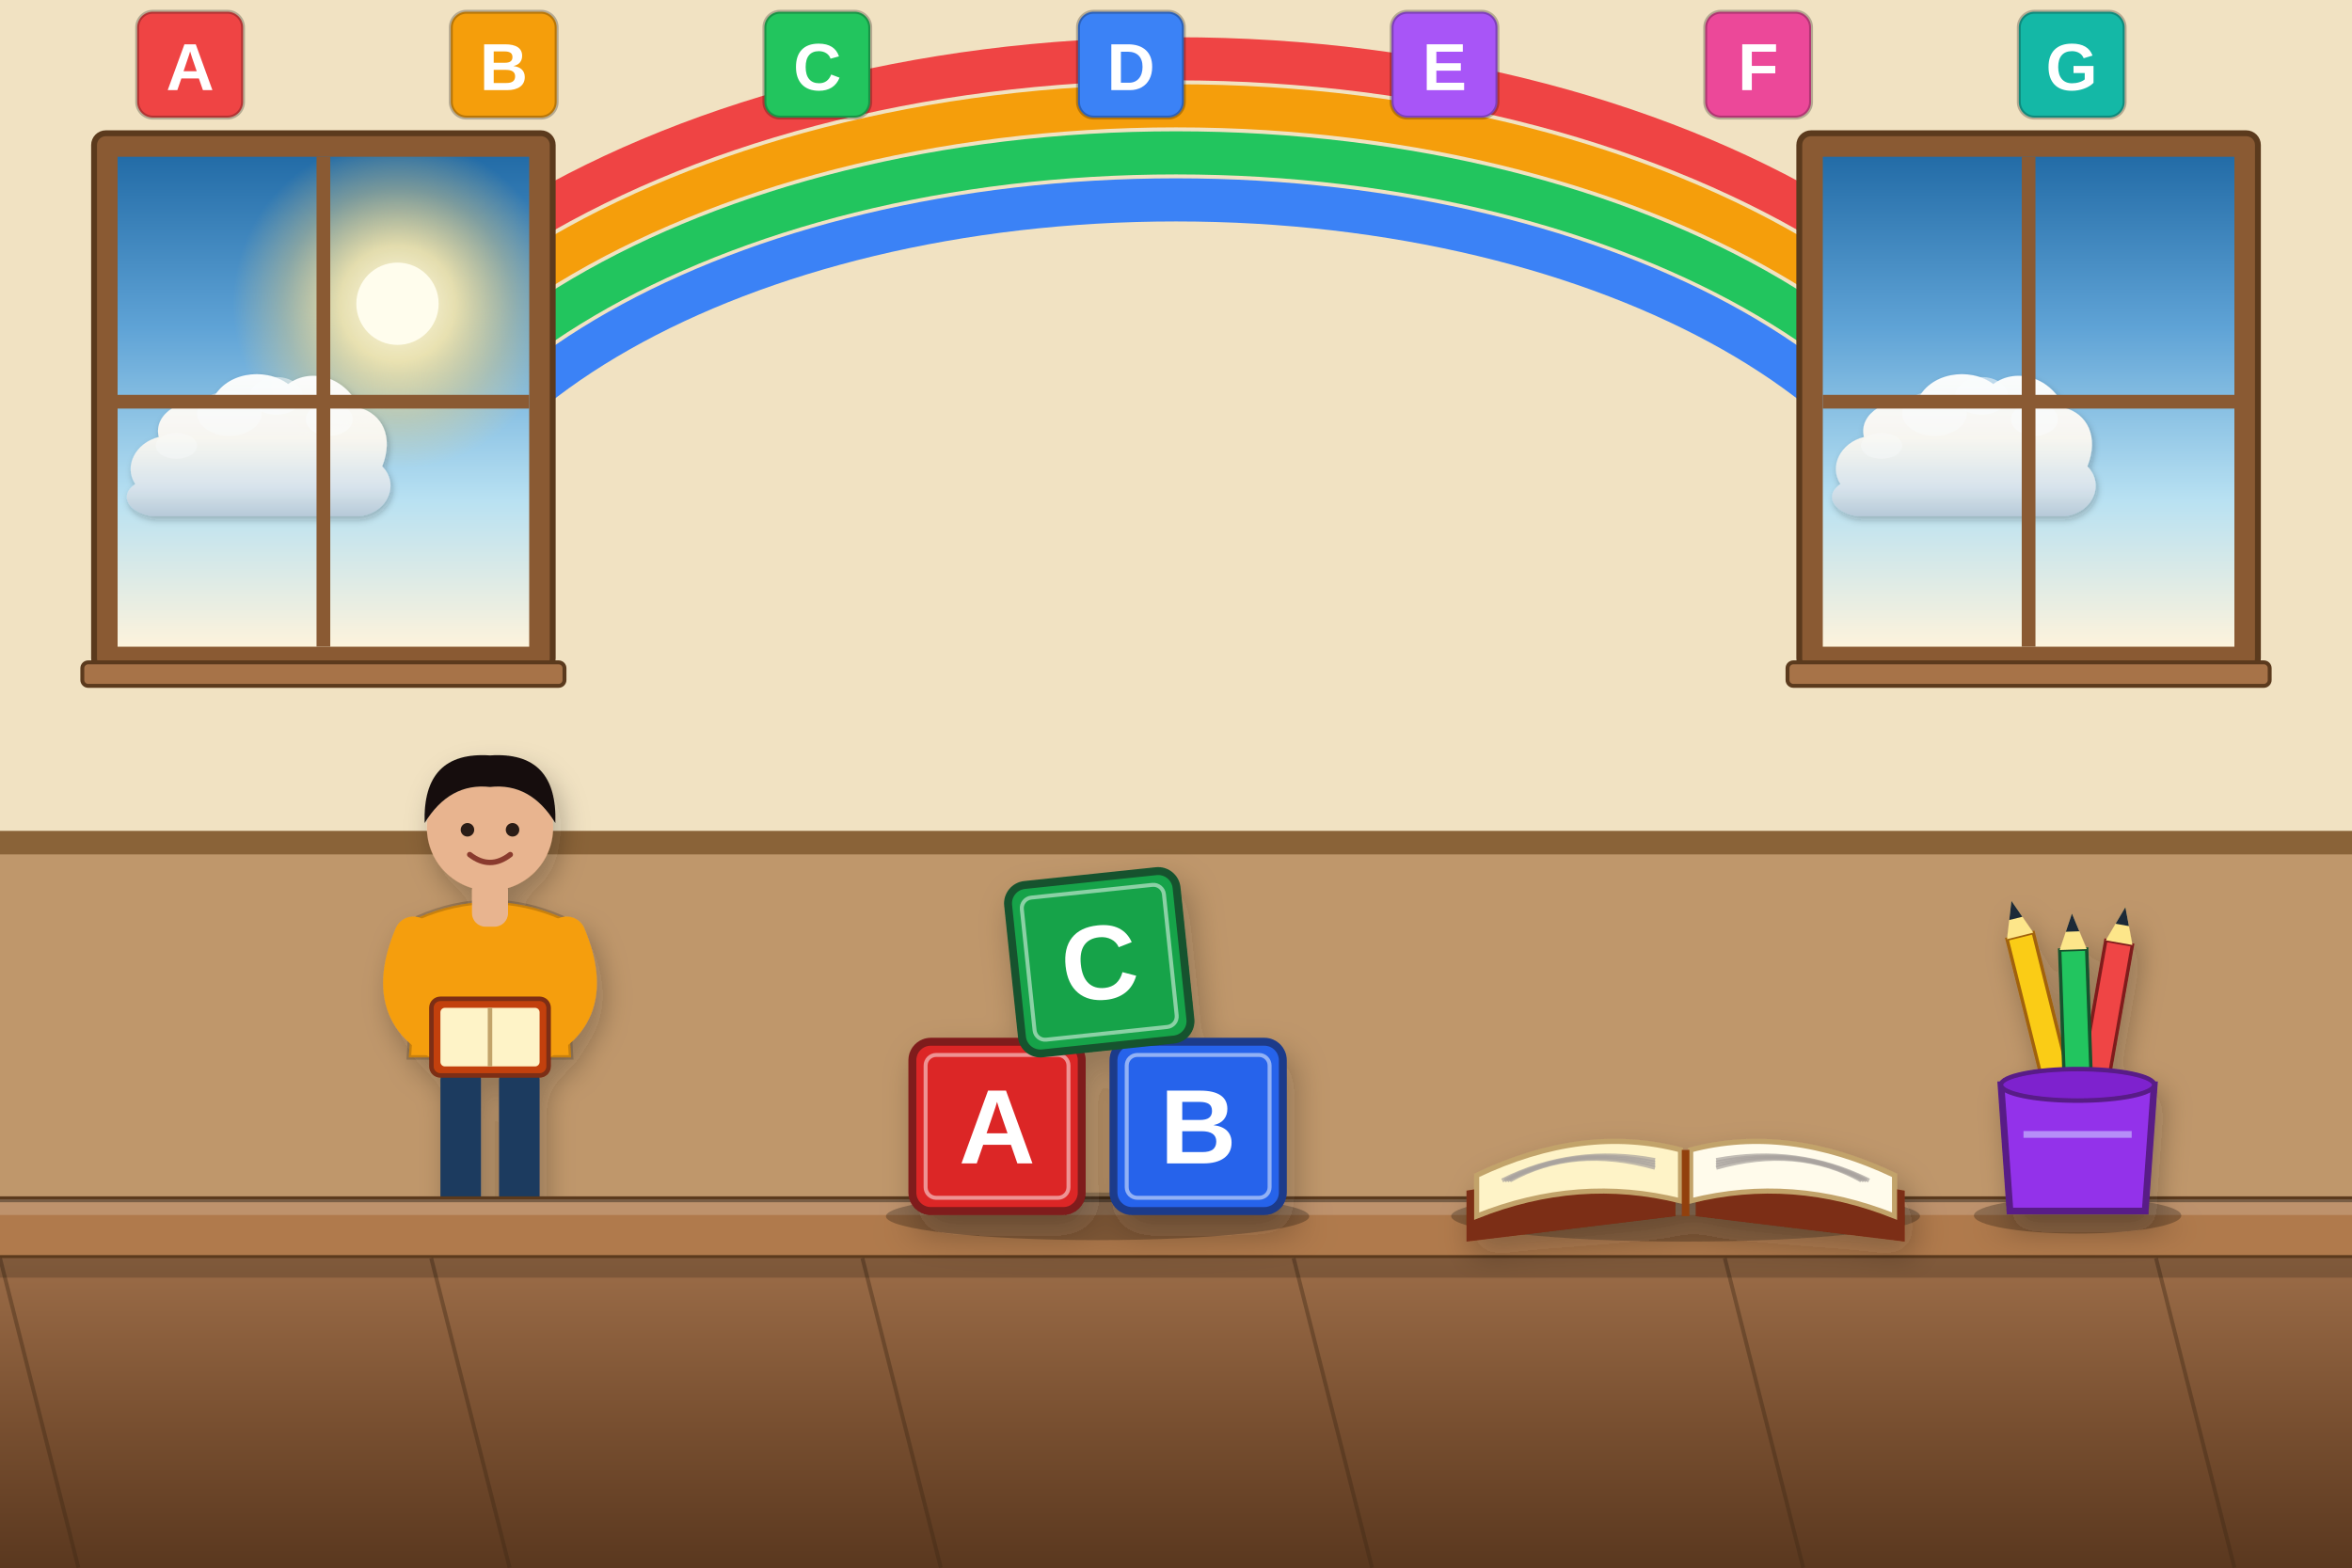
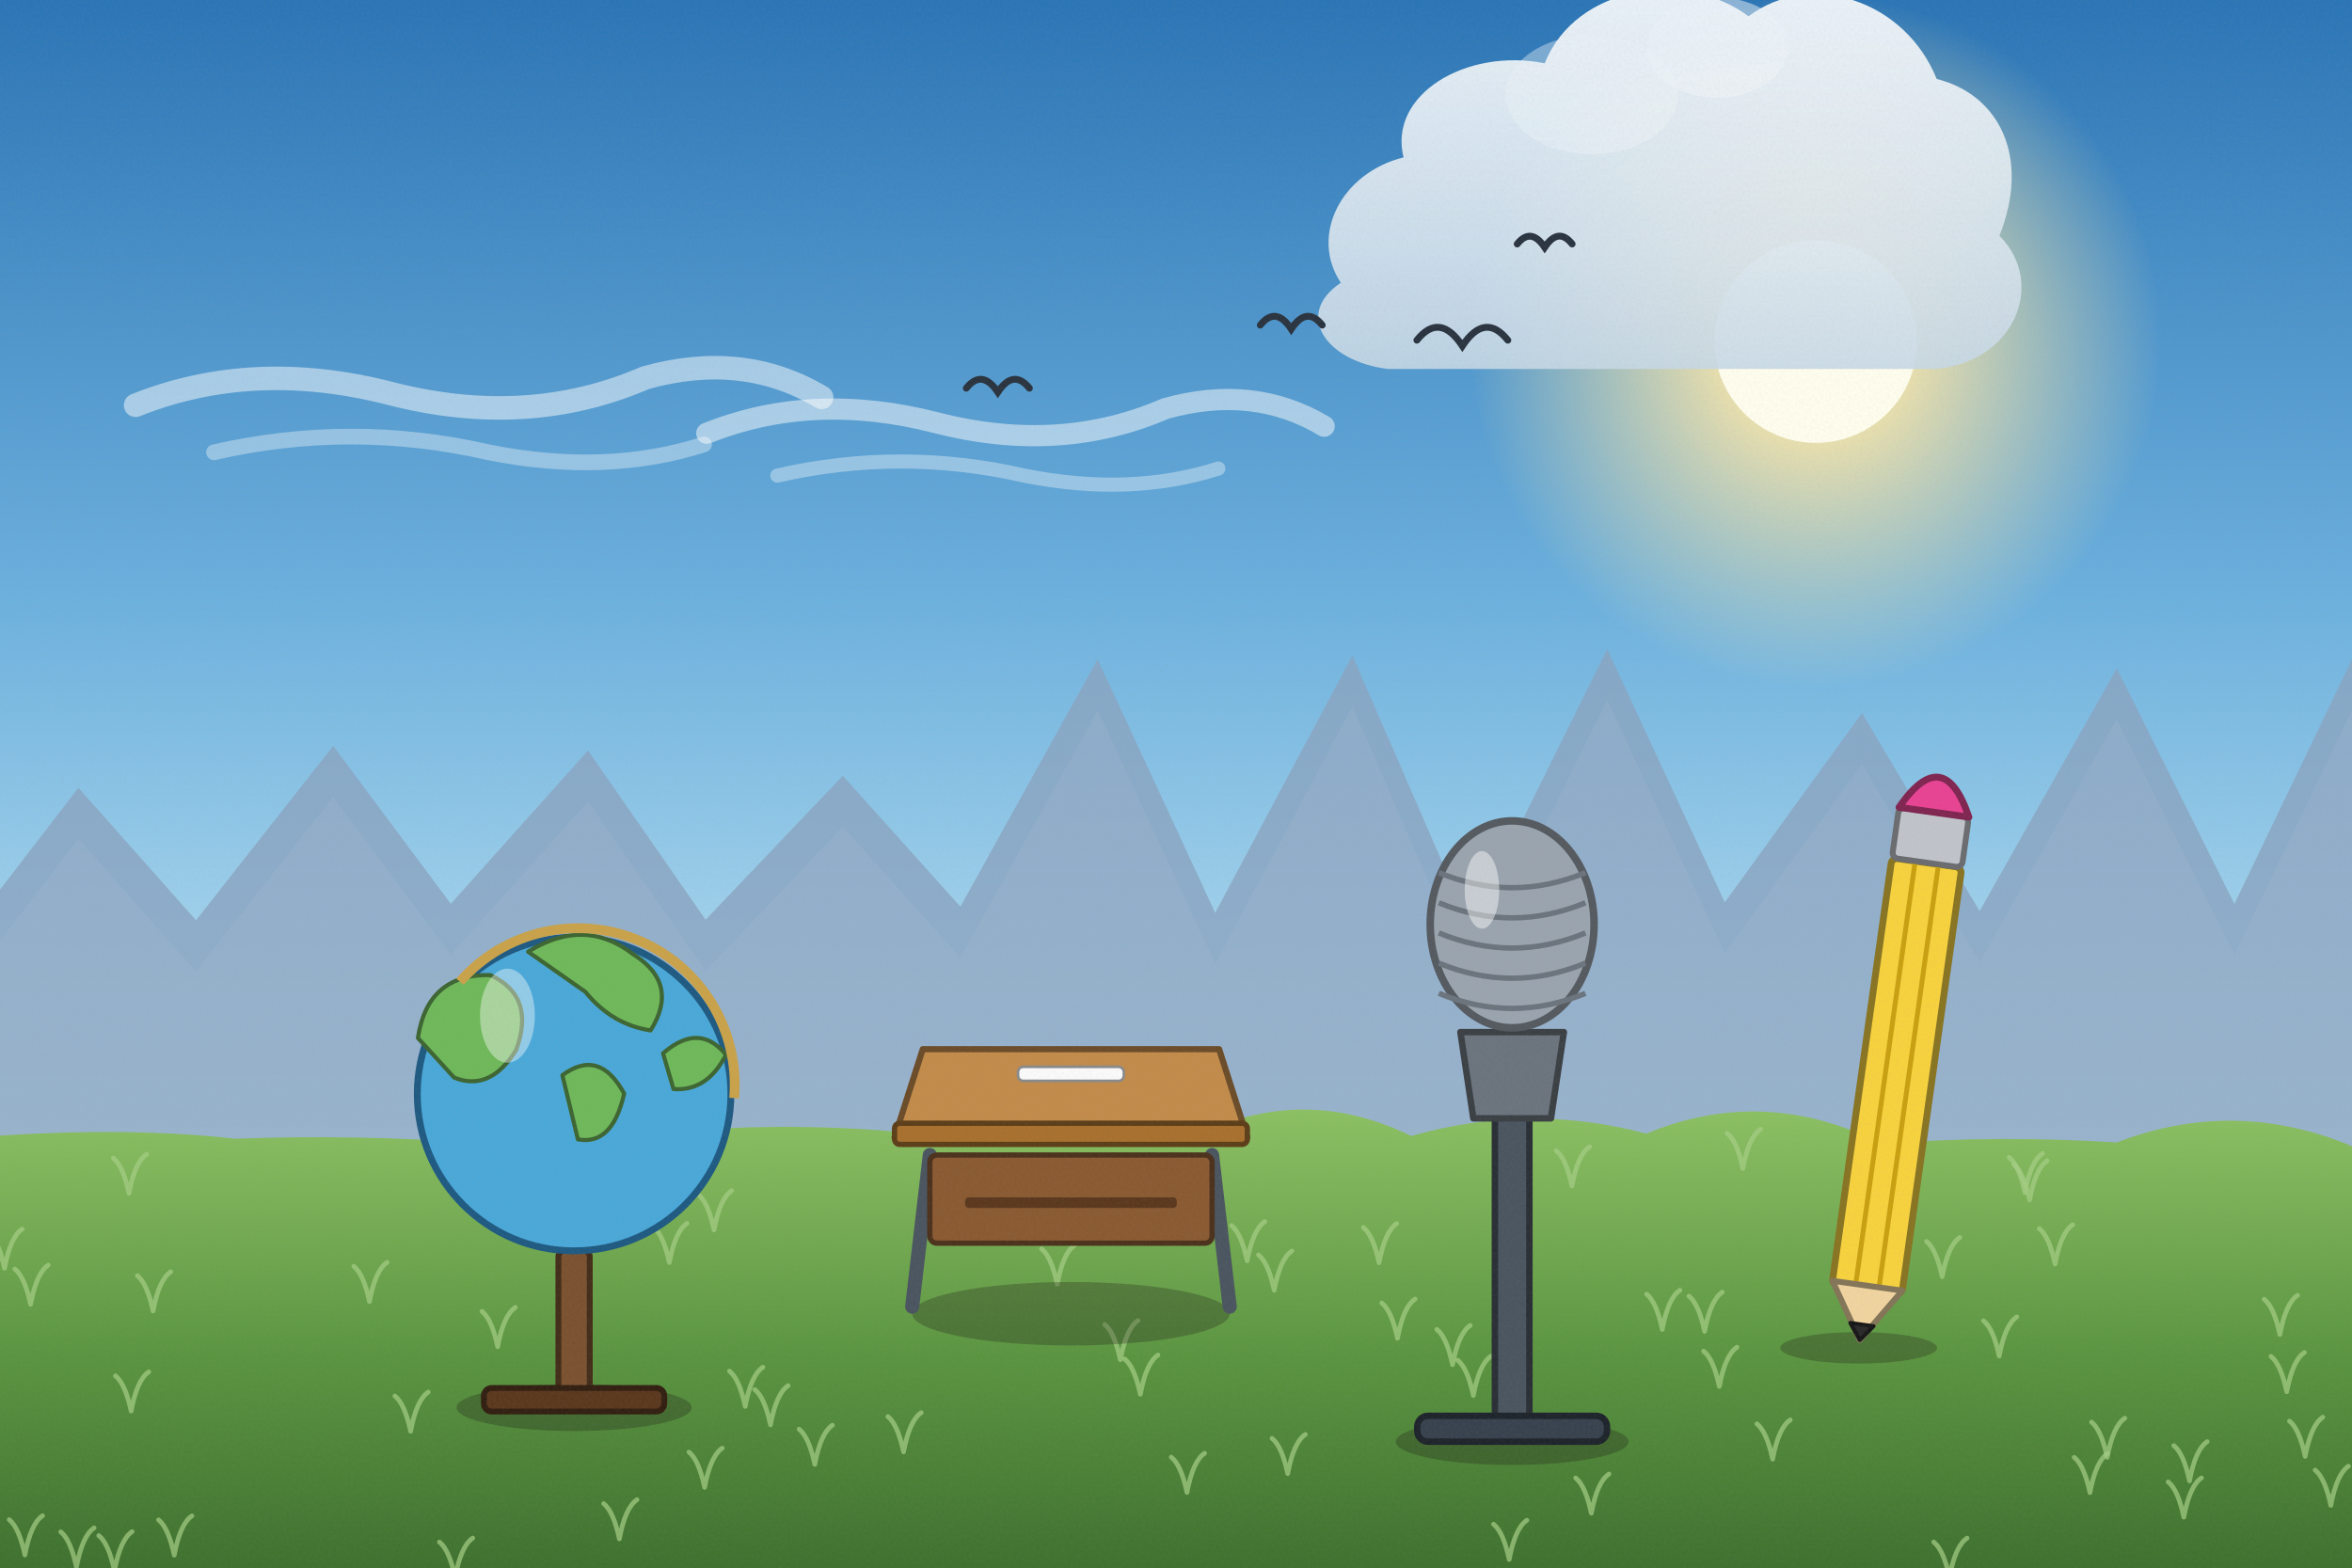
<svg xmlns="http://www.w3.org/2000/svg" viewBox="0 0 1200 800" width="1200" height="800">
  <defs>
-     <filter id="ghibliPaper" x="0%" y="0%" width="100%" height="100%">
-       <feTurbulence type="fractalNoise" baseFrequency="0.04" numOctaves="3" result="noise" seed="42" />
-       <feColorMatrix type="matrix" values="1 0 0 0 0  0 1 0 0 0  0 0 1 0 0  0 0 0 0.035 0" in="noise" result="coloredNoise" />
-       <feComposite operator="in" in2="SourceGraphic" />
-     </filter>
-     <filter id="softGlow" x="-20%" y="-20%" width="140%" height="140%">
-       <feGaussianBlur stdDeviation="8" result="blur" />
-       <feComposite in="SourceGraphic" in2="blur" operator="over" />
-     </filter>
-     <filter id="dropShadow" x="-20%" y="-20%" width="140%" height="140%">
-       <feDropShadow dx="3" dy="6" stdDeviation="6" flood-color="#141e28" flood-opacity="0.28" />
-     </filter>
-     <linearGradient id="skyDay" x1="0" y1="0" x2="0" y2="1">
-       <stop offset="0%" stop-color="#236ca7" />
-       <stop offset="35%" stop-color="#5fa3d6" />
-       <stop offset="70%" stop-color="#b8e1f2" />
-       <stop offset="100%" stop-color="#fdf3dc" />
-     </linearGradient>
-     <linearGradient id="skySunset" x1="0" y1="0" x2="0" y2="1">
-       <stop offset="0%" stop-color="#31396b" />
-       <stop offset="35%" stop-color="#73507b" />
-       <stop offset="65%" stop-color="#cb6b5c" />
-       <stop offset="85%" stop-color="#f29e5a" />
-       <stop offset="100%" stop-color="#fedaa2" />
-     </linearGradient>
-     <linearGradient id="skyDusk" x1="0" y1="0" x2="0" y2="1">
-       <stop offset="0%" stop-color="#121832" />
-       <stop offset="40%" stop-color="#262f56" />
-       <stop offset="70%" stop-color="#4e3d64" />
-       <stop offset="90%" stop-color="#915264" />
-       <stop offset="100%" stop-color="#d6846c" />
-     </linearGradient>
-     <linearGradient id="cloudBodyDay" x1="0" y1="0" x2="0" y2="1">
-       <stop offset="0%" stop-color="#ffffff" />
-       <stop offset="45%" stop-color="#fcf8f0" />
-       <stop offset="80%" stop-color="#d9e4ec" />
-       <stop offset="100%" stop-color="#b6c8d7" />
-     </linearGradient>
-     <linearGradient id="cloudBodySunset" x1="0" y1="0" x2="0" y2="1">
-       <stop offset="0%" stop-color="#fff5e6" />
-       <stop offset="40%" stop-color="#fbd0a5" />
-       <stop offset="75%" stop-color="#cf8ca0" />
-       <stop offset="100%" stop-color="#7e607c" />
-     </linearGradient>
-     <radialGradient id="sunGlowDay" cx="50%" cy="50%" r="50%">
-       <stop offset="0%" stop-color="#fffced" stop-opacity="1" />
-       <stop offset="35%" stop-color="#ffebaa" stop-opacity="0.85" />
-       <stop offset="70%" stop-color="#ffd573" stop-opacity="0.35" />
-       <stop offset="100%" stop-color="#ffd573" stop-opacity="0" />
-     </radialGradient>
-     <radialGradient id="sunGlowSunset" cx="50%" cy="50%" r="50%">
-       <stop offset="0%" stop-color="#fff8db" stop-opacity="1" />
-       <stop offset="30%" stop-color="#ffb753" stop-opacity="0.9" />
-       <stop offset="65%" stop-color="#f46e45" stop-opacity="0.4" />
-       <stop offset="100%" stop-color="#e04a43" stop-opacity="0" />
-     </radialGradient>
-     <linearGradient id="hillDistant" x1="0" y1="0" x2="0" y2="1">
-       <stop offset="0%" stop-color="#6e94a8" />
-       <stop offset="100%" stop-color="#93b9c7" />
-     </linearGradient>
-     <linearGradient id="hillMid" x1="0" y1="0" x2="0" y2="1">
-       <stop offset="0%" stop-color="#4a7c4f" />
-       <stop offset="50%" stop-color="#3c6a40" />
-       <stop offset="100%" stop-color="#2d5231" />
-     </linearGradient>
-     <linearGradient id="hillNear" x1="0" y1="0" x2="0" y2="1">
-       <stop offset="0%" stop-color="#699e4c" />
-       <stop offset="60%" stop-color="#4c7e33" />
-       <stop offset="100%" stop-color="#2f5720" />
-     </linearGradient>
-     <linearGradient id="woodTone" x1="0" y1="0" x2="0" y2="1">
-       <stop offset="0%" stop-color="#9c6d48" />
-       <stop offset="50%" stop-color="#784f30" />
-       <stop offset="100%" stop-color="#55341c" />
-     </linearGradient>
-     <linearGradient id="brassTone" x1="0" y1="0" x2="1" y2="1">
-       <stop offset="0%" stop-color="#ffe699" />
-       <stop offset="35%" stop-color="#d9a536" />
-       <stop offset="70%" stop-color="#996c14" />
-       <stop offset="100%" stop-color="#5e4007" />
+     <linearGradient id="woodTone" x1="0" y1="0" x2="1" y2="0">
+       <stop offset="0" stop-color="#a77649" />
+       <stop offset=".5" stop-color="#7d5231" />
+       <stop offset="1" stop-color="#5a381e" />
    </linearGradient>
    <linearGradient id="stoneTone" x1="0" y1="0" x2="0" y2="1">
-       <stop offset="0%" stop-color="#c5beb3" />
-       <stop offset="60%" stop-color="#999184" />
-       <stop offset="100%" stop-color="#6c6458" />
+       <stop offset="0" stop-color="#c5beb3" />
+       <stop offset="1" stop-color="#7c7468" />
    </linearGradient>
-     <linearGradient id="waterTone" x1="0" y1="0" x2="0" y2="1">
-       <stop offset="0%" stop-color="#47a5be" />
-       <stop offset="50%" stop-color="#2a7796" />
-       <stop offset="100%" stop-color="#144d6a" />
+     <filter id="softShadow" x="-20%" y="-20%" width="140%" height="140%">
+       <feDropShadow dx="2" dy="5" stdDeviation="4" flood-color="#1b1a14" flood-opacity=".25" />
+     </filter>
+     <filter id="grain" x="0" y="0" width="100%" height="100%">
+       <feTurbulence type="fractalNoise" baseFrequency=".7" numOctaves="2" seed="11" />
+       <feColorMatrix type="matrix" values="0 0 0 0 .34  0 0 0 0 .34  0 0 0 0 .32  0 0 0 .22 -.07" />
+     </filter>
+     <linearGradient id="skyMain" x1="0" y1="0" x2="0" y2="1">
+       <stop offset="0" stop-color="#2a74b5" />
+       <stop offset=".38" stop-color="#6bb0de" />
+       <stop offset=".72" stop-color="#bfe4f3" />
+       <stop offset="1" stop-color="#fdf3dc" />
+     </linearGradient>
+     <linearGradient id="cloudG" x1="0" y1="0" x2="0" y2="1">
+       <stop offset="0" stop-color="#ffffff" />
+       <stop offset="1" stop-color="#c7d8e6" />
+     </linearGradient>
+     <radialGradient id="sunG">
+       <stop offset="0" stop-color="#fffded" />
+       <stop offset=".3" stop-color="#ffe9a8" stop-opacity=".85" />
+       <stop offset="1" stop-color="#ffe9a8" stop-opacity="0" />
+     </radialGradient>
+     <linearGradient id="gndG" x1="0" y1="0" x2="0" y2="1">
+       <stop offset="0" stop-color="#8cc063" />
+       <stop offset=".5" stop-color="#5a9440" />
+       <stop offset="1" stop-color="#3a6a2c" />
    </linearGradient>
  </defs>
-   <rect width="1200" height="800" fill="#f1e2c2" />
-   <rect x="0" y="430" width="1200" height="190" fill="#b68a5c" opacity="0.85" />
-   <rect x="0" y="424" width="1200" height="12" fill="#8a6338" />
-   <path d="M120,330 A480,300 0 0 1 1080,330" stroke="#ef4444" stroke-width="22" fill="none" />
-   <path d="M146,330 A454,276 0 0 1 1054,330" stroke="#f59e0b" stroke-width="22" fill="none" />
-   <path d="M172,330 A428,252 0 0 1 1028,330" stroke="#22c55e" stroke-width="22" fill="none" />
-   <path d="M198,330 A402,228 0 0 1 1002,330" stroke="#3b82f6" stroke-width="22" fill="none" />
-   <rect x="70" y="6" width="54" height="54" rx="8" fill="#ef4444" stroke="rgba(0,0,0,.25)" stroke-width="2" />
-   <text x="97" y="46" text-anchor="middle" font-family="Arial, Helvetica, sans-serif" font-weight="bold" font-size="34" fill="#fff">A</text>
-   <rect x="230" y="6" width="54" height="54" rx="8" fill="#f59e0b" stroke="rgba(0,0,0,.25)" stroke-width="2" />
-   <text x="257" y="46" text-anchor="middle" font-family="Arial, Helvetica, sans-serif" font-weight="bold" font-size="34" fill="#fff">B</text>
-   <rect x="390" y="6" width="54" height="54" rx="8" fill="#22c55e" stroke="rgba(0,0,0,.25)" stroke-width="2" />
-   <text x="417" y="46" text-anchor="middle" font-family="Arial, Helvetica, sans-serif" font-weight="bold" font-size="34" fill="#fff">C</text>
-   <rect x="550" y="6" width="54" height="54" rx="8" fill="#3b82f6" stroke="rgba(0,0,0,.25)" stroke-width="2" />
-   <text x="577" y="46" text-anchor="middle" font-family="Arial, Helvetica, sans-serif" font-weight="bold" font-size="34" fill="#fff">D</text>
-   <rect x="710" y="6" width="54" height="54" rx="8" fill="#a855f7" stroke="rgba(0,0,0,.25)" stroke-width="2" />
-   <text x="737" y="46" text-anchor="middle" font-family="Arial, Helvetica, sans-serif" font-weight="bold" font-size="34" fill="#fff">E</text>
-   <rect x="870" y="6" width="54" height="54" rx="8" fill="#ec4899" stroke="rgba(0,0,0,.25)" stroke-width="2" />
-   <text x="897" y="46" text-anchor="middle" font-family="Arial, Helvetica, sans-serif" font-weight="bold" font-size="34" fill="#fff">F</text>
-   <rect x="1030" y="6" width="54" height="54" rx="8" fill="#14b8a6" stroke="rgba(0,0,0,.25)" stroke-width="2" />
-   <text x="1057" y="46" text-anchor="middle" font-family="Arial, Helvetica, sans-serif" font-weight="bold" font-size="34" fill="#fff">G</text>
-   <rect x="48" y="68" width="234" height="274" rx="6" fill="#8a5a33" stroke="#5b3a1d" stroke-width="3" />
-   <clipPath id="wclip1">
-     <rect x="60" y="80" width="210" height="250" />
-   </clipPath>
-   <g clip-path="url(#wclip1)">
-     <rect x="60" y="80" width="210" height="250" fill="url(#skyDay)" />
-     <circle cx="202.8" cy="155" r="84" fill="url(#sunGlowDay)" />
-     <circle cx="202.8" cy="155" r="21" fill="#fffded" />
-     <g transform="translate(123,235) scale(0.3)">
-       <g transform="translate(0, 0) scale(1)" opacity="0.95">
-         <path d="M-180,40        C-200,10 -180,-30 -140,-40        C-150,-80 -100,-110 -50,-100        C-30,-150 40,-160 80,-130        C120,-160 180,-140 200,-90        C240,-80 260,-40 240,10        C270,40 250,90 200,95        L-150,95        C-190,90 -210,60 -180,40 Z" fill="url(#cloudBodyDay)" filter="url(#dropShadow)" />
-         <ellipse cx="60" cy="-110" rx="45" ry="32" fill="#ffffff" opacity="0.55" />
-         <ellipse cx="-20" cy="-80" rx="55" ry="38" fill="#ffffff" opacity="0.45" />
-         <ellipse cx="150" cy="-70" rx="40" ry="28" fill="#ffffff" opacity="0.5" />
-         <ellipse cx="-110" cy="-25" rx="35" ry="22" fill="#ffffff" opacity="0.35" />
+   <rect width="1200" height="800" fill="url(#skyMain)" />
+   <g>
+     <circle cx="926.4" cy="174.3" r="175.78" fill="url(#sunG)" />
+     <circle cx="926.4" cy="174.3" r="51.7" fill="#fffded" />
+   </g>
+   <g transform="translate(229.2,196.8) scale(1)" opacity="0.9">
+     <path d="M-160,10 Q-100,-14 -30,4 Q40,22 100,-4 Q150,-18 190,6" stroke="#fff" stroke-width="12" stroke-linecap="round" fill="none" opacity=".55" />
+     <path d="M-120,34 Q-50,18 20,34 Q80,46 130,30" stroke="#fff" stroke-width="8" stroke-linecap="round" fill="none" opacity=".4" />
+   </g>
+   <g transform="translate(504.6,212.1) scale(0.9)" opacity="0.9">
+     <path d="M-160,10 Q-100,-14 -30,4 Q40,22 100,-4 Q150,-18 190,6" stroke="#fff" stroke-width="12" stroke-linecap="round" fill="none" opacity=".55" />
+     <path d="M-120,34 Q-50,18 20,34 Q80,46 130,30" stroke="#fff" stroke-width="8" stroke-linecap="round" fill="none" opacity=".4" />
+   </g>
+   <g transform="translate(828.1,112.3) scale(0.8)" opacity="0.9">
+     <path d="M-180,40 C-200,10 -180,-30 -140,-40 C-150,-80 -100,-110 -50,-100 C-30,-150 40,-160 80,-130 C120,-160 180,-140 200,-90 C240,-80 260,-40 240,10 C270,40 250,90 200,95 L-150,95 C-190,90 -210,60 -180,40 Z" fill="url(#cloudG)" />
+     <ellipse cx="60" cy="-110" rx="45" ry="32" fill="#fff" opacity=".5" />
+     <ellipse cx="-20" cy="-80" rx="55" ry="38" fill="#fff" opacity=".4" />
+   </g>
+   <path d="M-20,600 L-20,480 L40,401.994 L100,469.608 L170,380.629 L230,461.226 L300,382.998 L360,469.345 L430,395.87 L490,462.656 L560,336.398 L620,465.846 L690,334.45 L750,472.563 L820,331.229 L880,460.469 L950,363.821 L1010,464.919 L1080,341.045 L1140,461.282 L1210,315.655 L1270,474.277 L1240,600 Z" fill="#8aa4c0" opacity=".8" />
+   <path d="M-20,600 L-20,480 L40,401.994 L100,469.608 L170,380.629 L230,461.226 L300,382.998 L360,469.345 L430,395.87 L490,462.656 L560,336.398 L620,465.846 L690,334.45 L750,472.563 L820,331.229 L880,460.469 L950,363.821 L1010,464.919 L1080,341.045 L1140,461.282 L1210,315.655 L1270,474.277 L1240,600 Z" fill="#abbed2" opacity=".18" transform="translate(0,26)" />
+   <g>
+     <path d="M-20,581 Q60,574.3 120,581.1 Q180,578.9 240,583 Q300,567.4 360,576.3 Q420,572.6 480,579.8 Q540,567.5 600,585 Q660,550.3 720,579.7 Q780,562.6 840,578.5 Q900,553.6 960,583.6 Q1020,579.2 1080,583 Q1140,559.9 1200,584.9 Q1260,552.7 1320,577.2 L1240,820 L-20,820 Z" fill="url(#gndG)" />
+     <path d="M1035.5,612.3 q-3,-14 -8,-18 M1035.5,612.3 q3,-16 9,-20" stroke="#a5ce85" stroke-width="2.4" fill="none" stroke-linecap="round" opacity=".7" />
+     <path d="M65.8,609 q-3,-14 -8,-18 M65.8,609 q3,-16 9,-20" stroke="#a5ce85" stroke-width="2.4" fill="none" stroke-linecap="round" opacity=".7" />
+     <path d="M848.1,678.4 q-3,-14 -8,-18 M848.1,678.4 q3,-16 9,-20" stroke="#a5ce85" stroke-width="2.4" fill="none" stroke-linecap="round" opacity=".7" />
+     <path d="M650.1,658.4 q-3,-14 -8,-18 M650.1,658.4 q3,-16 9,-20" stroke="#a5ce85" stroke-width="2.4" fill="none" stroke-linecap="round" opacity=".7" />
+     <path d="M741.1,696.4 q-3,-14 -8,-18 M741.1,696.4 q3,-16 9,-20" stroke="#a5ce85" stroke-width="2.4" fill="none" stroke-linecap="round" opacity=".7" />
+     <path d="M1114.2,774.2 q-3,-14 -8,-18 M1114.2,774.2 q3,-16 9,-20" stroke="#a5ce85" stroke-width="2.4" fill="none" stroke-linecap="round" opacity=".7" />
+     <path d="M771.7,662.9 q-3,-14 -8,-18 M771.7,662.9 q3,-16 9,-20" stroke="#a5ce85" stroke-width="2.4" fill="none" stroke-linecap="round" opacity=".7" />
+     <path d="M657,752 q-3,-14 -8,-18 M657,752 q3,-16 9,-20" stroke="#a5ce85" stroke-width="2.4" fill="none" stroke-linecap="round" opacity=".7" />
+     <path d="M811.9,772.2 q-3,-14 -8,-18 M811.9,772.2 q3,-16 9,-20" stroke="#a5ce85" stroke-width="2.4" fill="none" stroke-linecap="round" opacity=".7" />
+     <path d="M232.2,804.9 q-3,-14 -8,-18 M232.2,804.9 q3,-16 9,-20" stroke="#a5ce85" stroke-width="2.4" fill="none" stroke-linecap="round" opacity=".7" />
+     <path d="M990.9,651.5 q-3,-14 -8,-18 M990.9,651.5 q3,-16 9,-20" stroke="#a5ce85" stroke-width="2.4" fill="none" stroke-linecap="round" opacity=".7" />
+     <path d="M15.6,665.6 q-3,-14 -8,-18 M15.6,665.6 q3,-16 9,-20" stroke="#a5ce85" stroke-width="2.4" fill="none" stroke-linecap="round" opacity=".7" />
+     <path d="M58.4,801.6 q-3,-14 -8,-18 M58.4,801.6 q3,-16 9,-20" stroke="#a5ce85" stroke-width="2.4" fill="none" stroke-linecap="round" opacity=".7" />
+     <path d="M539.4,655.3 q-3,-14 -8,-18 M539.4,655.3 q3,-16 9,-20" stroke="#a5ce85" stroke-width="2.4" fill="none" stroke-linecap="round" opacity=".7" />
+     <path d="M415.7,747.3 q-3,-14 -8,-18 M415.7,747.3 q3,-16 9,-20" stroke="#a5ce85" stroke-width="2.4" fill="none" stroke-linecap="round" opacity=".7" />
+     <path d="M12.7,793.5 q-3,-14 -8,-18 M12.7,793.5 q3,-16 9,-20" stroke="#a5ce85" stroke-width="2.4" fill="none" stroke-linecap="round" opacity=".7" />
+     <path d="M904.4,744.6 q-3,-14 -8,-18 M904.4,744.6 q3,-16 9,-20" stroke="#a5ce85" stroke-width="2.4" fill="none" stroke-linecap="round" opacity=".7" />
+     <path d="M703.6,644.4 q-3,-14 -8,-18 M703.6,644.4 q3,-16 9,-20" stroke="#a5ce85" stroke-width="2.4" fill="none" stroke-linecap="round" opacity=".7" />
+     <path d="M571.6,693.9 q-3,-14 -8,-18 M571.6,693.9 q3,-16 9,-20" stroke="#a5ce85" stroke-width="2.4" fill="none" stroke-linecap="round" opacity=".7" />
+     <path d="M889.2,596.3 q-3,-14 -8,-18 M889.2,596.3 q3,-16 9,-20" stroke="#a5ce85" stroke-width="2.4" fill="none" stroke-linecap="round" opacity=".7" />
+     <path d="M1189.2,768.2 q-3,-14 -8,-18 M1189.2,768.2 q3,-16 9,-20" stroke="#a5ce85" stroke-width="2.4" fill="none" stroke-linecap="round" opacity=".7" />
+     <path d="M188.5,664.2 q-3,-14 -8,-18 M188.5,664.2 q3,-16 9,-20" stroke="#a5ce85" stroke-width="2.4" fill="none" stroke-linecap="round" opacity=".7" />
+     <path d="M770,795.8 q-3,-14 -8,-18 M770,795.8 q3,-16 9,-20" stroke="#a5ce85" stroke-width="2.4" fill="none" stroke-linecap="round" opacity=".7" />
+     <path d="M1117.1,755.7 q-3,-14 -8,-18 M1117.1,755.7 q3,-16 9,-20" stroke="#a5ce85" stroke-width="2.4" fill="none" stroke-linecap="round" opacity=".7" />
+     <path d="M253.9,687.2 q-3,-14 -8,-18 M253.9,687.2 q3,-16 9,-20" stroke="#a5ce85" stroke-width="2.4" fill="none" stroke-linecap="round" opacity=".7" />
+     <path d="M393.1,727.1 q-3,-14 -8,-18 M393.1,727.1 q3,-16 9,-20" stroke="#a5ce85" stroke-width="2.4" fill="none" stroke-linecap="round" opacity=".7" />
+     <path d="M341.5,644.3 q-3,-14 -8,-18 M341.5,644.3 q3,-16 9,-20" stroke="#a5ce85" stroke-width="2.4" fill="none" stroke-linecap="round" opacity=".7" />
+     <path d="M209.5,730.4 q-3,-14 -8,-18 M209.5,730.4 q3,-16 9,-20" stroke="#a5ce85" stroke-width="2.4" fill="none" stroke-linecap="round" opacity=".7" />
+     <path d="M1020,692 q-3,-14 -8,-18 M1020,692 q3,-16 9,-20" stroke="#a5ce85" stroke-width="2.4" fill="none" stroke-linecap="round" opacity=".7" />
+     <path d="M802,605.2 q-3,-14 -8,-18 M802,605.2 q3,-16 9,-20" stroke="#a5ce85" stroke-width="2.4" fill="none" stroke-linecap="round" opacity=".7" />
+     <path d="M380.2,717.7 q-3,-14 -8,-18 M380.2,717.7 q3,-16 9,-20" stroke="#a5ce85" stroke-width="2.4" fill="none" stroke-linecap="round" opacity=".7" />
+     <path d="M1048.5,645 q-3,-14 -8,-18 M1048.5,645 q3,-16 9,-20" stroke="#a5ce85" stroke-width="2.4" fill="none" stroke-linecap="round" opacity=".7" />
+     <path d="M273.5,601.7 q-3,-14 -8,-18 M273.5,601.7 q3,-16 9,-20" stroke="#a5ce85" stroke-width="2.4" fill="none" stroke-linecap="round" opacity=".7" />
+     <path d="M1166.7,710.2 q-3,-14 -8,-18 M1166.7,710.2 q3,-16 9,-20" stroke="#a5ce85" stroke-width="2.4" fill="none" stroke-linecap="round" opacity=".7" />
+     <path d="M994.6,804.9 q-3,-14 -8,-18 M994.6,804.9 q3,-16 9,-20" stroke="#a5ce85" stroke-width="2.4" fill="none" stroke-linecap="round" opacity=".7" />
+     <path d="M359.5,759 q-3,-14 -8,-18 M359.5,759 q3,-16 9,-20" stroke="#a5ce85" stroke-width="2.4" fill="none" stroke-linecap="round" opacity=".7" />
+     <path d="M461,740.9 q-3,-14 -8,-18 M461,740.9 q3,-16 9,-20" stroke="#a5ce85" stroke-width="2.4" fill="none" stroke-linecap="round" opacity=".7" />
+     <path d="M1075.1,743.7 q-3,-14 -8,-18 M1075.1,743.7 q3,-16 9,-20" stroke="#a5ce85" stroke-width="2.4" fill="none" stroke-linecap="round" opacity=".7" />
+     <path d="M1163.2,681 q-3,-14 -8,-18 M1163.2,681 q3,-16 9,-20" stroke="#a5ce85" stroke-width="2.4" fill="none" stroke-linecap="round" opacity=".7" />
+     <path d="M869.7,679.4 q-3,-14 -8,-18 M869.7,679.4 q3,-16 9,-20" stroke="#a5ce85" stroke-width="2.4" fill="none" stroke-linecap="round" opacity=".7" />
+     <path d="M39,799.7 q-3,-14 -8,-18 M39,799.7 q3,-16 9,-20" stroke="#a5ce85" stroke-width="2.4" fill="none" stroke-linecap="round" opacity=".7" />
+     <path d="M605.6,761.6 q-3,-14 -8,-18 M605.6,761.6 q3,-16 9,-20" stroke="#a5ce85" stroke-width="2.4" fill="none" stroke-linecap="round" opacity=".7" />
+     <path d="M364.3,627.6 q-3,-14 -8,-18 M364.3,627.6 q3,-16 9,-20" stroke="#a5ce85" stroke-width="2.4" fill="none" stroke-linecap="round" opacity=".7" />
+     <path d="M713,682.9 q-3,-14 -8,-18 M713,682.9 q3,-16 9,-20" stroke="#a5ce85" stroke-width="2.4" fill="none" stroke-linecap="round" opacity=".7" />
+     <path d="M1033.1,608.6 q-3,-14 -8,-18 M1033.1,608.6 q3,-16 9,-20" stroke="#a5ce85" stroke-width="2.4" fill="none" stroke-linecap="round" opacity=".7" />
+     <path d="M88.9,793.6 q-3,-14 -8,-18 M88.9,793.6 q3,-16 9,-20" stroke="#a5ce85" stroke-width="2.4" fill="none" stroke-linecap="round" opacity=".7" />
+     <path d="M1066.3,761.7 q-3,-14 -8,-18 M1066.3,761.7 q3,-16 9,-20" stroke="#a5ce85" stroke-width="2.4" fill="none" stroke-linecap="round" opacity=".7" />
+     <path d="M636.3,643.4 q-3,-14 -8,-18 M636.3,643.4 q3,-16 9,-20" stroke="#a5ce85" stroke-width="2.4" fill="none" stroke-linecap="round" opacity=".7" />
+     <path d="M2.3,647.2 q-3,-14 -8,-18 M2.3,647.2 q3,-16 9,-20" stroke="#a5ce85" stroke-width="2.4" fill="none" stroke-linecap="round" opacity=".7" />
+     <path d="M316,785.3 q-3,-14 -8,-18 M316,785.3 q3,-16 9,-20" stroke="#a5ce85" stroke-width="2.4" fill="none" stroke-linecap="round" opacity=".7" />
+     <path d="M78.1,669 q-3,-14 -8,-18 M78.1,669 q3,-16 9,-20" stroke="#a5ce85" stroke-width="2.4" fill="none" stroke-linecap="round" opacity=".7" />
+     <path d="M581.8,711.5 q-3,-14 -8,-18 M581.8,711.5 q3,-16 9,-20" stroke="#a5ce85" stroke-width="2.4" fill="none" stroke-linecap="round" opacity=".7" />
+     <path d="M1176.1,743.2 q-3,-14 -8,-18 M1176.1,743.2 q3,-16 9,-20" stroke="#a5ce85" stroke-width="2.4" fill="none" stroke-linecap="round" opacity=".7" />
+     <path d="M877.2,707.5 q-3,-14 -8,-18 M877.2,707.5 q3,-16 9,-20" stroke="#a5ce85" stroke-width="2.4" fill="none" stroke-linecap="round" opacity=".7" />
+     <path d="M751.7,712.1 q-3,-14 -8,-18 M751.7,712.1 q3,-16 9,-20" stroke="#a5ce85" stroke-width="2.4" fill="none" stroke-linecap="round" opacity=".7" />
+     <path d="M66.9,720.1 q-3,-14 -8,-18 M66.9,720.1 q3,-16 9,-20" stroke="#a5ce85" stroke-width="2.4" fill="none" stroke-linecap="round" opacity=".7" />
+   </g>
+   <g stroke="#2a3440" stroke-width="3.5" fill="none" stroke-linecap="round">
+     <path d="M722.9,173.6 q11.6,-14.5 23.2,2.9 q11.6,-17.4 23.2,-2.9" />
+     <path d="M774.1,124.5 q7,-8.7 14,1.7 q7,-10.5 14,-1.7" />
+     <path d="M643,165.9 q7.9,-9.9 15.8,2 q7.9,-11.9 15.8,-2" />
+     <path d="M493,198.1 q8,-10 16.1,2 q8,-12 16.1,-2" />
+   </g>
+   <g transform="translate(546.4,670.4) scale(0.9)">
+     <ellipse cx="0" cy="0" rx="90" ry="18" fill="#1b1a14" opacity="0.28" />
+     <line x1="-80" y1="-90" x2="-90" y2="-4" stroke="#4a5560" stroke-width="8" stroke-linecap="round" />
+     <line x1="80" y1="-90" x2="90" y2="-4" stroke="#4a5560" stroke-width="8" stroke-linecap="round" />
+     <path d="M-100,-100 L100,-100 L84,-150 L-84,-150 Z" fill="#c28b4a" stroke="#6b4c29" stroke-width="3.5" stroke-linejoin="round" stroke-linecap="round" />
+     <rect x="-100" y="-108" width="200" height="12" rx="3" fill="#a8702e" stroke="#5c3e19" stroke-width="3" />
+     <rect x="-80" y="-90" width="160" height="50" rx="4" fill="#8a5a32" stroke="#4c321c" stroke-width="3" />
+     <rect x="-60" y="-66" width="120" height="6" rx="2" fill="#5a381e" stroke="#321f11" stroke-width="0" />
+     <rect x="-30" y="-140" width="60" height="8" rx="3" fill="#fafafa" stroke="#8a8a8a" stroke-width="1.5" />
+   </g>
+   <g transform="translate(948.3,687.8) scale(1)">
+     <ellipse cx="0" cy="0" rx="40" ry="8" fill="#1b1a14" opacity="0.28" />
+     <g transform="rotate(8)">
+       <rect x="-18" y="-250" width="36" height="220" rx="3" fill="#f7d23e" stroke="#887422" stroke-width="3.5" />
+       <line x1="-6" y1="-250" x2="-6" y2="-32" stroke="#c9a010" stroke-width="2.5" />
+       <line x1="6" y1="-250" x2="6" y2="-32" stroke="#c9a010" stroke-width="2.5" />
+       <path d="M-18,-32 L0,-4 L18,-32 Z" fill="#f0d4a0" stroke="#847558" stroke-width="3" stroke-linejoin="round" stroke-linecap="round" />
+       <path d="M-6,-12 L0,-4 L6,-12 Z" fill="#2a2a2a" stroke="#171717" stroke-width="2" stroke-linejoin="round" stroke-linecap="round" />
+       <rect x="-18" y="-276" width="36" height="26" rx="3" fill="#c0c4ca" stroke="#6a6c6f" stroke-width="3" />
+       <path d="M-18,-276 Q0,-312 18,-276 Z" fill="#e84393" stroke="#802551" stroke-width="3.5" stroke-linejoin="round" stroke-linecap="round" />
+     </g>
+   </g>
+   <g transform="translate(292.9,718.3) scale(1)">
+     <ellipse cx="0" cy="0" rx="60" ry="12" fill="#1b1a14" opacity="0.28" />
+     <rect x="-8" y="-80" width="16" height="78" rx="3" fill="#7a5230" stroke="#432d1a" stroke-width="3" />
+     <rect x="-46" y="-10" width="92" height="12" rx="4" fill="#5a381e" stroke="#321f11" stroke-width="3" />
+     <circle cx="0" cy="-160" r="80" fill="#4aa8d8" stroke="#1f5a82" stroke-width="3.5" />
+     <g transform="translate(0,-160) rotate(-10)">
+       <g transform="scale(1.05)">
+         <path d="M-70,-40 Q-60,-70 -30,-64 Q-10,-50 -24,-26 Q-40,-8 -56,-18 Z" fill="#6fb85a" stroke="#3d6532" stroke-width="2" stroke-linejoin="round" stroke-linecap="round" />
+         <path d="M-10,-72 Q20,-84 40,-62 Q60,-44 42,-24 Q24,-30 14,-48 Z" fill="#6fb85a" stroke="#3d6532" stroke-width="2" stroke-linejoin="round" stroke-linecap="round" />
+         <path d="M-4,-10 Q16,-20 24,4 Q14,28 -2,22 Z" fill="#6fb85a" stroke="#3d6532" stroke-width="2" stroke-linejoin="round" stroke-linecap="round" />
+         <path d="M46,-12 Q66,-24 76,-6 Q64,10 48,6 Z" fill="#6fb85a" stroke="#3d6532" stroke-width="2" stroke-linejoin="round" stroke-linecap="round" />
      </g>
    </g>
+     <path d="M-76,-190 A80,80 0 0 1 76,-190" fill="none" stroke="#c9a24a" stroke-width="5" transform="rotate(23 0 -160)" />
+     <ellipse cx="-34" cy="-200" rx="14" ry="24" fill="#ffffff" opacity="0.4" />
  </g>
-   <line x1="165" y1="80" x2="165" y2="330" stroke="#8a5a33" stroke-width="7" />
-   <line x1="60" y1="205" x2="270" y2="205" stroke="#8a5a33" stroke-width="7" />
-   <rect x="42" y="338" width="246" height="12" rx="3" fill="#a77348" stroke="#5b3a1d" stroke-width="2" />
-   <rect x="918" y="68" width="234" height="274" rx="6" fill="#8a5a33" stroke="#5b3a1d" stroke-width="3" />
-   <clipPath id="wclip2">
-     <rect x="930" y="80" width="210" height="250" />
-   </clipPath>
-   <g clip-path="url(#wclip2)">
-     <rect x="930" y="80" width="210" height="250" fill="url(#skyDay)" />
-     <g transform="translate(993,235) scale(0.3)">
-       <g transform="translate(0, 0) scale(1)" opacity="0.95">
-         <path d="M-180,40        C-200,10 -180,-30 -140,-40        C-150,-80 -100,-110 -50,-100        C-30,-150 40,-160 80,-130        C120,-160 180,-140 200,-90        C240,-80 260,-40 240,10        C270,40 250,90 200,95        L-150,95        C-190,90 -210,60 -180,40 Z" fill="url(#cloudBodyDay)" filter="url(#dropShadow)" />
-         <ellipse cx="60" cy="-110" rx="45" ry="32" fill="#ffffff" opacity="0.55" />
-         <ellipse cx="-20" cy="-80" rx="55" ry="38" fill="#ffffff" opacity="0.45" />
-         <ellipse cx="150" cy="-70" rx="40" ry="28" fill="#ffffff" opacity="0.5" />
-         <ellipse cx="-110" cy="-25" rx="35" ry="22" fill="#ffffff" opacity="0.35" />
-       </g>
-     </g>
+   <g transform="translate(771.5,735.7) scale(1.1)">
+     <ellipse cx="0" cy="0" rx="54" ry="10.8" fill="#1b1a14" opacity="0.28" />
+     <rect x="-8" y="-190" width="16" height="188" rx="4" fill="#4a5560" stroke="#292f35" stroke-width="3" />
+     <rect x="-44" y="-12" width="88" height="12" rx="5" fill="#37424e" stroke="#1e242b" stroke-width="3" />
+     <path d="M-24,-190 L24,-190 L18,-150 L-18,-150 Z" fill="#6b747d" stroke="#3b4045" stroke-width="3" stroke-linejoin="round" stroke-linecap="round" />
+     <ellipse cx="0" cy="-240" rx="38" ry="48" fill="#9aa4ae" stroke="#555a60" stroke-width="3.5" />
+     <path d="M-34,-264 Q0,-250 34,-264" stroke="#6b747d" stroke-width="2.5" fill="none" />
+     <path d="M-34,-250 Q0,-236 34,-250" stroke="#6b747d" stroke-width="2.5" fill="none" />
+     <path d="M-34,-236 Q0,-222 34,-236" stroke="#6b747d" stroke-width="2.5" fill="none" />
+     <path d="M-34,-222 Q0,-208 34,-222" stroke="#6b747d" stroke-width="2.5" fill="none" />
+     <path d="M-34,-208 Q0,-194 34,-208" stroke="#6b747d" stroke-width="2.5" fill="none" />
+     <ellipse cx="-14" cy="-256" rx="8" ry="18" fill="#ffffff" opacity="0.45" />
  </g>
-   <line x1="1035" y1="80" x2="1035" y2="330" stroke="#8a5a33" stroke-width="7" />
-   <line x1="930" y1="205" x2="1140" y2="205" stroke="#8a5a33" stroke-width="7" />
-   <rect x="912" y="338" width="246" height="12" rx="3" fill="#a77348" stroke="#5b3a1d" stroke-width="2" />
-   <g transform="translate(250, 650) scale(1.15)" filter="url(#dropShadow)">
-     <ellipse cx="0" cy="4" rx="46" ry="9" fill="#000" opacity="0.22" />
-     <rect x="-22" y="-92" width="18" height="90" rx="6" fill="#1e3a5f" />
-     <rect x="4" y="-92" width="18" height="90" rx="6" fill="#1e3a5f" />
-     <ellipse cx="-14" cy="0" rx="17" ry="7" fill="#2a1f1a" />
-     <ellipse cx="14" cy="0" rx="17" ry="7" fill="#2a1f1a" />
-     <path d="M-36,-96 L-32,-158 Q0,-172 32,-158 L36,-96 Z" fill="#f59e0b" stroke="rgba(0,0,0,.18)" stroke-width="2" />
-     <path d="M-34,-150 Q-50,-112 -14,-100" stroke="#f59e0b" stroke-width="17" fill="none" stroke-linecap="round" />
-     <path d="M34,-150 Q50,-112 14,-100" stroke="#f59e0b" stroke-width="17" fill="none" stroke-linecap="round" />
-     <rect x="-26" y="-122" width="52" height="34" rx="4" fill="#c2410c" stroke="#7c2d12" stroke-width="2" />
-     <rect x="-22" y="-118" width="44" height="26" rx="2" fill="#fef3c7" />
-     <line x1="0" y1="-118" x2="0" y2="-92" stroke="#c2a36b" stroke-width="2" />
-     <rect x="-8" y="-176" width="16" height="22" rx="6" fill="#e8b48f" />
-     <circle cx="0" cy="-198" r="28" fill="#e8b48f" />
-     <path d="M-29,-200 Q-30,-232 0,-230 Q30,-232 29,-200 Q18,-218 0,-216 Q-18,-218 -29,-200 Z" fill="#14110f" />
-     <circle cx="-10" cy="-197" r="3" fill="#2b1d14" />
-     <circle cx="10" cy="-197" r="3" fill="#2b1d14" />
-     <path d="M-9,-186 Q0,-179 9,-186" stroke="#8a3b2e" stroke-width="2.4" fill="none" stroke-linecap="round" />
-   </g>
-   <g>
-     <rect x="-20" y="612" width="1240" height="30" fill="#b07a4c" stroke="#5b3a1d" stroke-width="3" />
-     <rect x="-20" y="612" width="1240" height="8" fill="#ffffff" opacity="0.18" />
-     <rect x="-20" y="642" width="1240" height="170" fill="url(#woodTone)" />
-     <line x1="0" y1="642" x2="40" y2="800" stroke="#3f2815" stroke-width="2" opacity="0.4" />
-     <line x1="220" y1="642" x2="260" y2="800" stroke="#3f2815" stroke-width="2" opacity="0.4" />
-     <line x1="440" y1="642" x2="480" y2="800" stroke="#3f2815" stroke-width="2" opacity="0.4" />
-     <line x1="660" y1="642" x2="700" y2="800" stroke="#3f2815" stroke-width="2" opacity="0.4" />
-     <line x1="880" y1="642" x2="920" y2="800" stroke="#3f2815" stroke-width="2" opacity="0.4" />
-     <line x1="1100" y1="642" x2="1140" y2="800" stroke="#3f2815" stroke-width="2" opacity="0.4" />
-     <rect x="-20" y="642" width="1240" height="10" fill="#000" opacity="0.18" />
-   </g>
-   <g transform="translate(560, 618) scale(1.35)" filter="url(#dropShadow)">
-     <ellipse cx="0" cy="2" rx="80" ry="9" fill="#000" opacity="0.25" />
-     <rect x="-70" y="-64" width="64" height="64" rx="7" fill="#dc2626" stroke="#7f1d1d" stroke-width="3" />
-     <rect x="-65" y="-59" width="54" height="54" rx="4" fill="none" stroke="#ffffff" stroke-width="1.5" opacity="0.5" />
-     <text x="-38" y="-18" text-anchor="middle" font-family="Arial, Helvetica, sans-serif" font-weight="bold" font-size="40" fill="#ffffff">A</text>
-     <rect x="6" y="-64" width="64" height="64" rx="7" fill="#2563eb" stroke="#1e3a8a" stroke-width="3" />
-     <rect x="11" y="-59" width="54" height="54" rx="4" fill="none" stroke="#ffffff" stroke-width="1.5" opacity="0.5" />
-     <text x="38" y="-18" text-anchor="middle" font-family="Arial, Helvetica, sans-serif" font-weight="bold" font-size="40" fill="#ffffff">B</text>
-     <g transform="rotate(-6 0 -100)">
-       <rect x="-32" y="-126" width="64" height="64" rx="7" fill="#16a34a" stroke="#14532d" stroke-width="3" />
-       <rect x="-27" y="-121" width="54" height="54" rx="4" fill="none" stroke="#ffffff" stroke-width="1.5" opacity="0.5" />
-       <text x="0" y="-80" text-anchor="middle" font-family="Arial, Helvetica, sans-serif" font-weight="bold" font-size="40" fill="#ffffff">C</text>
-     </g>
-   </g>
-   <g transform="translate(860, 618) scale(1.3)" filter="url(#dropShadow)">
-     <ellipse cx="0" cy="2" rx="92" ry="10" fill="#000" opacity="0.25" />
-     <path d="M-86,-8 L-4,-22 L-4,2 L-86,12 Z" fill="#7c2d12" />
-     <path d="M86,-8 L4,-22 L4,2 L86,12 Z" fill="#7c2d12" />
-     <path d="M-82,-14 Q-40,-34 -2,-24 L-2,-4 Q-42,-14 -82,2 Z" fill="#fef3c7" stroke="#c2a36b" stroke-width="2" />
-     <path d="M82,-14 Q40,-34 2,-24 L2,-4 Q42,-14 82,2 Z" fill="#fffbeb" stroke="#c2a36b" stroke-width="2" />
-     <path d="M-72 -14 Q-44 -28 -12 -22" stroke="#a8a29e" stroke-width="1.6" fill="none" opacity="0.7" transform="translate(0,2)" />
-     <path d="M-71 -18 Q-44 -32 -12 -25" stroke="#a8a29e" stroke-width="1.6" fill="none" opacity="0.7" transform="translate(0,6)" />
-     <path d="M-70 -22 Q-44 -36 -12 -28" stroke="#a8a29e" stroke-width="1.6" fill="none" opacity="0.7" transform="translate(0,10)" />
-     <path d="M-69 -26 Q-44 -40 -12 -31" stroke="#a8a29e" stroke-width="1.6" fill="none" opacity="0.7" transform="translate(0,14)" />
-     <path d="M72 -14 Q44 -28 12 -22" stroke="#a8a29e" stroke-width="1.6" fill="none" opacity="0.7" transform="translate(0,2)" />
-     <path d="M71 -18 Q44 -32 12 -25" stroke="#a8a29e" stroke-width="1.6" fill="none" opacity="0.7" transform="translate(0,6)" />
-     <path d="M70 -22 Q44 -36 12 -28" stroke="#a8a29e" stroke-width="1.6" fill="none" opacity="0.7" transform="translate(0,10)" />
-     <path d="M69 -26 Q44 -40 12 -31" stroke="#a8a29e" stroke-width="1.6" fill="none" opacity="0.7" transform="translate(0,14)" />
-     <path d="M0,-24 L0,2" stroke="#92400e" stroke-width="3" />
-     <rect x="-30" y="-62" width="60" height="38" rx="2" fill="none" />
-   </g>
-   <g transform="translate(1060, 618) scale(1.15)" filter="url(#dropShadow)">
-     <ellipse cx="0" cy="2" rx="46" ry="8" fill="#000" opacity="0.25" />
-     <g transform="rotate(-14 -10 -60)">
-       <rect x="-16" y="-124" width="12" height="70" fill="#facc15" stroke="#a16207" stroke-width="1.5" />
-       <polygon points="-16,-124 -4,-124 -10,-140" fill="#fde68a" />
-       <polygon points="-13,-132 -7,-132 -10,-140" fill="#1f2937" />
-       <rect x="-16" y="-58" width="12" height="8" fill="#f9a8d4" />
-     </g>
-     <g transform="rotate(10 8 -60)">
-       <rect x="2" y="-120" width="12" height="66" fill="#ef4444" stroke="#7f1d1d" stroke-width="1.5" />
-       <polygon points="2,-120 14,-120 8,-136" fill="#fde68a" />
-       <polygon points="5,-128 11,-128 8,-136" fill="#1f2937" />
-     </g>
-     <g transform="rotate(-2 -2 -60)">
-       <rect x="-6" y="-116" width="12" height="64" fill="#22c55e" stroke="#14532d" stroke-width="1.5" />
-       <polygon points="-6,-116 6,-116 0,-132" fill="#fde68a" />
-       <polygon points="-3,-124 3,-124 0,-132" fill="#1f2937" />
-     </g>
-     <path d="M-34,-56 L-30,0 L30,0 L34,-56 Z" fill="#9333ea" stroke="#581c87" stroke-width="3" />
-     <ellipse cx="0" cy="-56" rx="34" ry="7" fill="#7e22ce" stroke="#581c87" stroke-width="2" />
-     <line x1="-24" y1="-34" x2="24" y2="-34" stroke="#c4b5fd" stroke-width="3" opacity="0.7" />
-   </g>
+   <rect x="-1" y="0" width="1202" height="800" filter="url(#grain)" opacity=".55" />
</svg>
